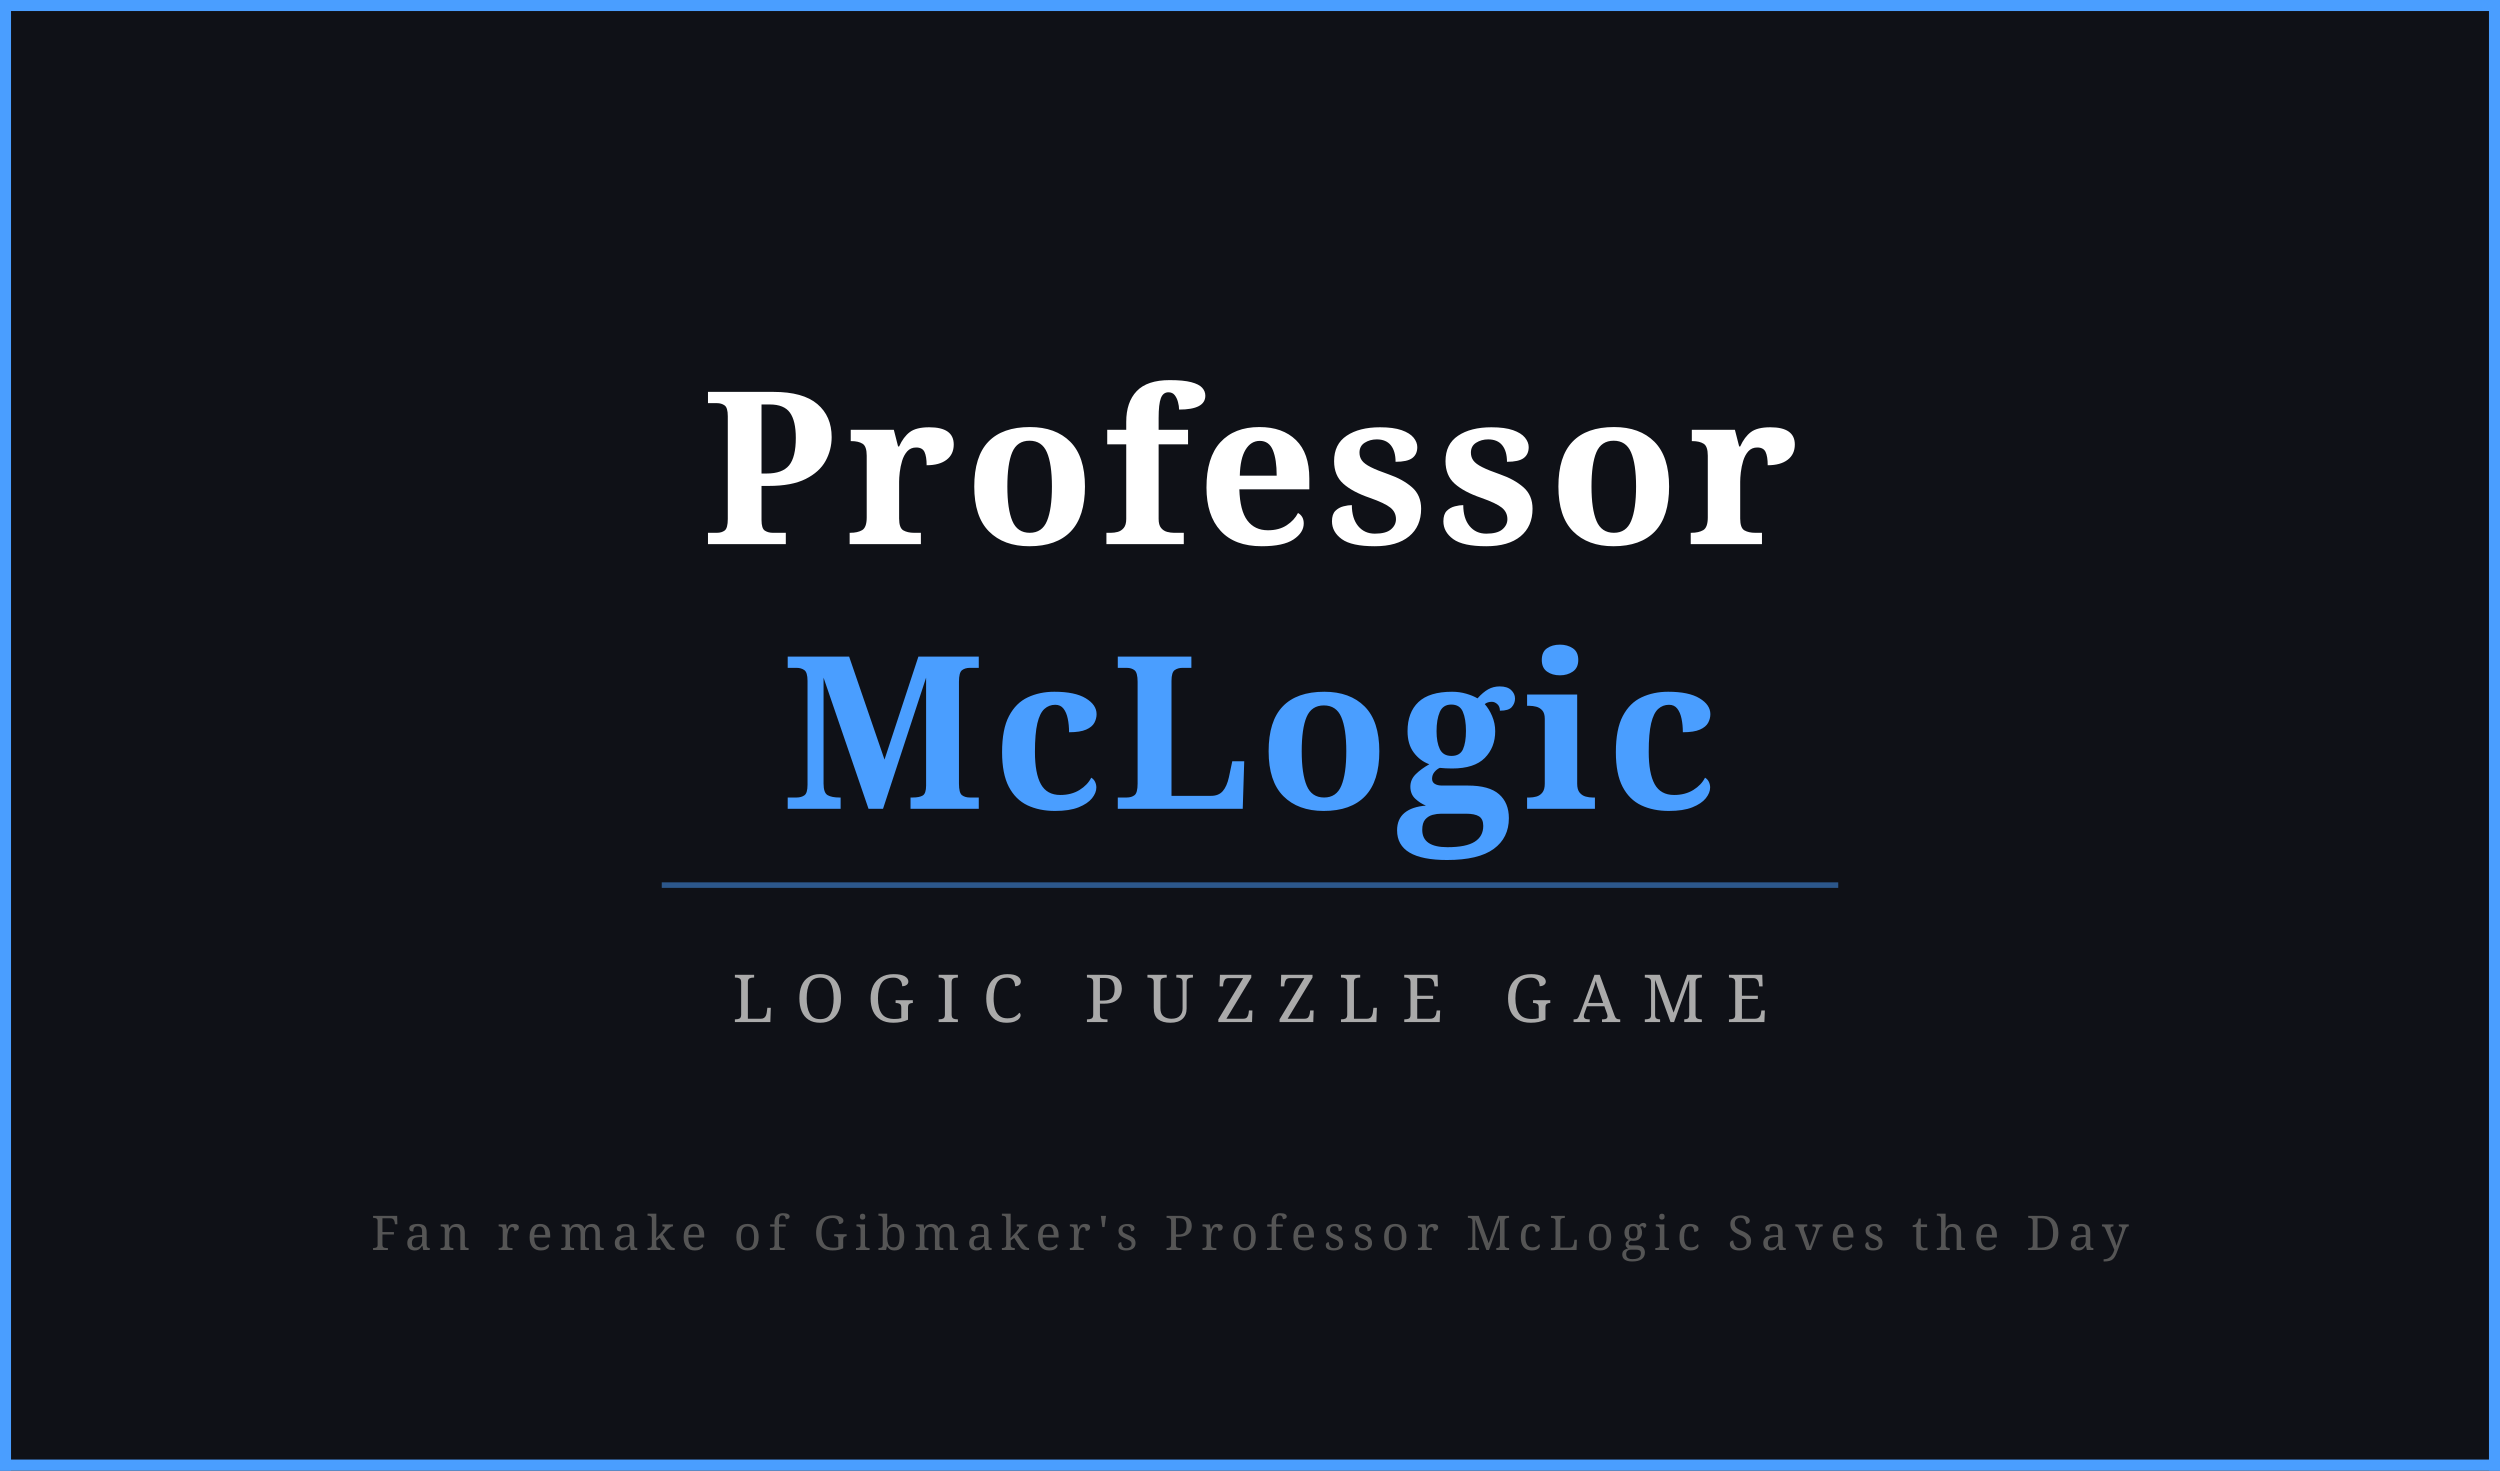
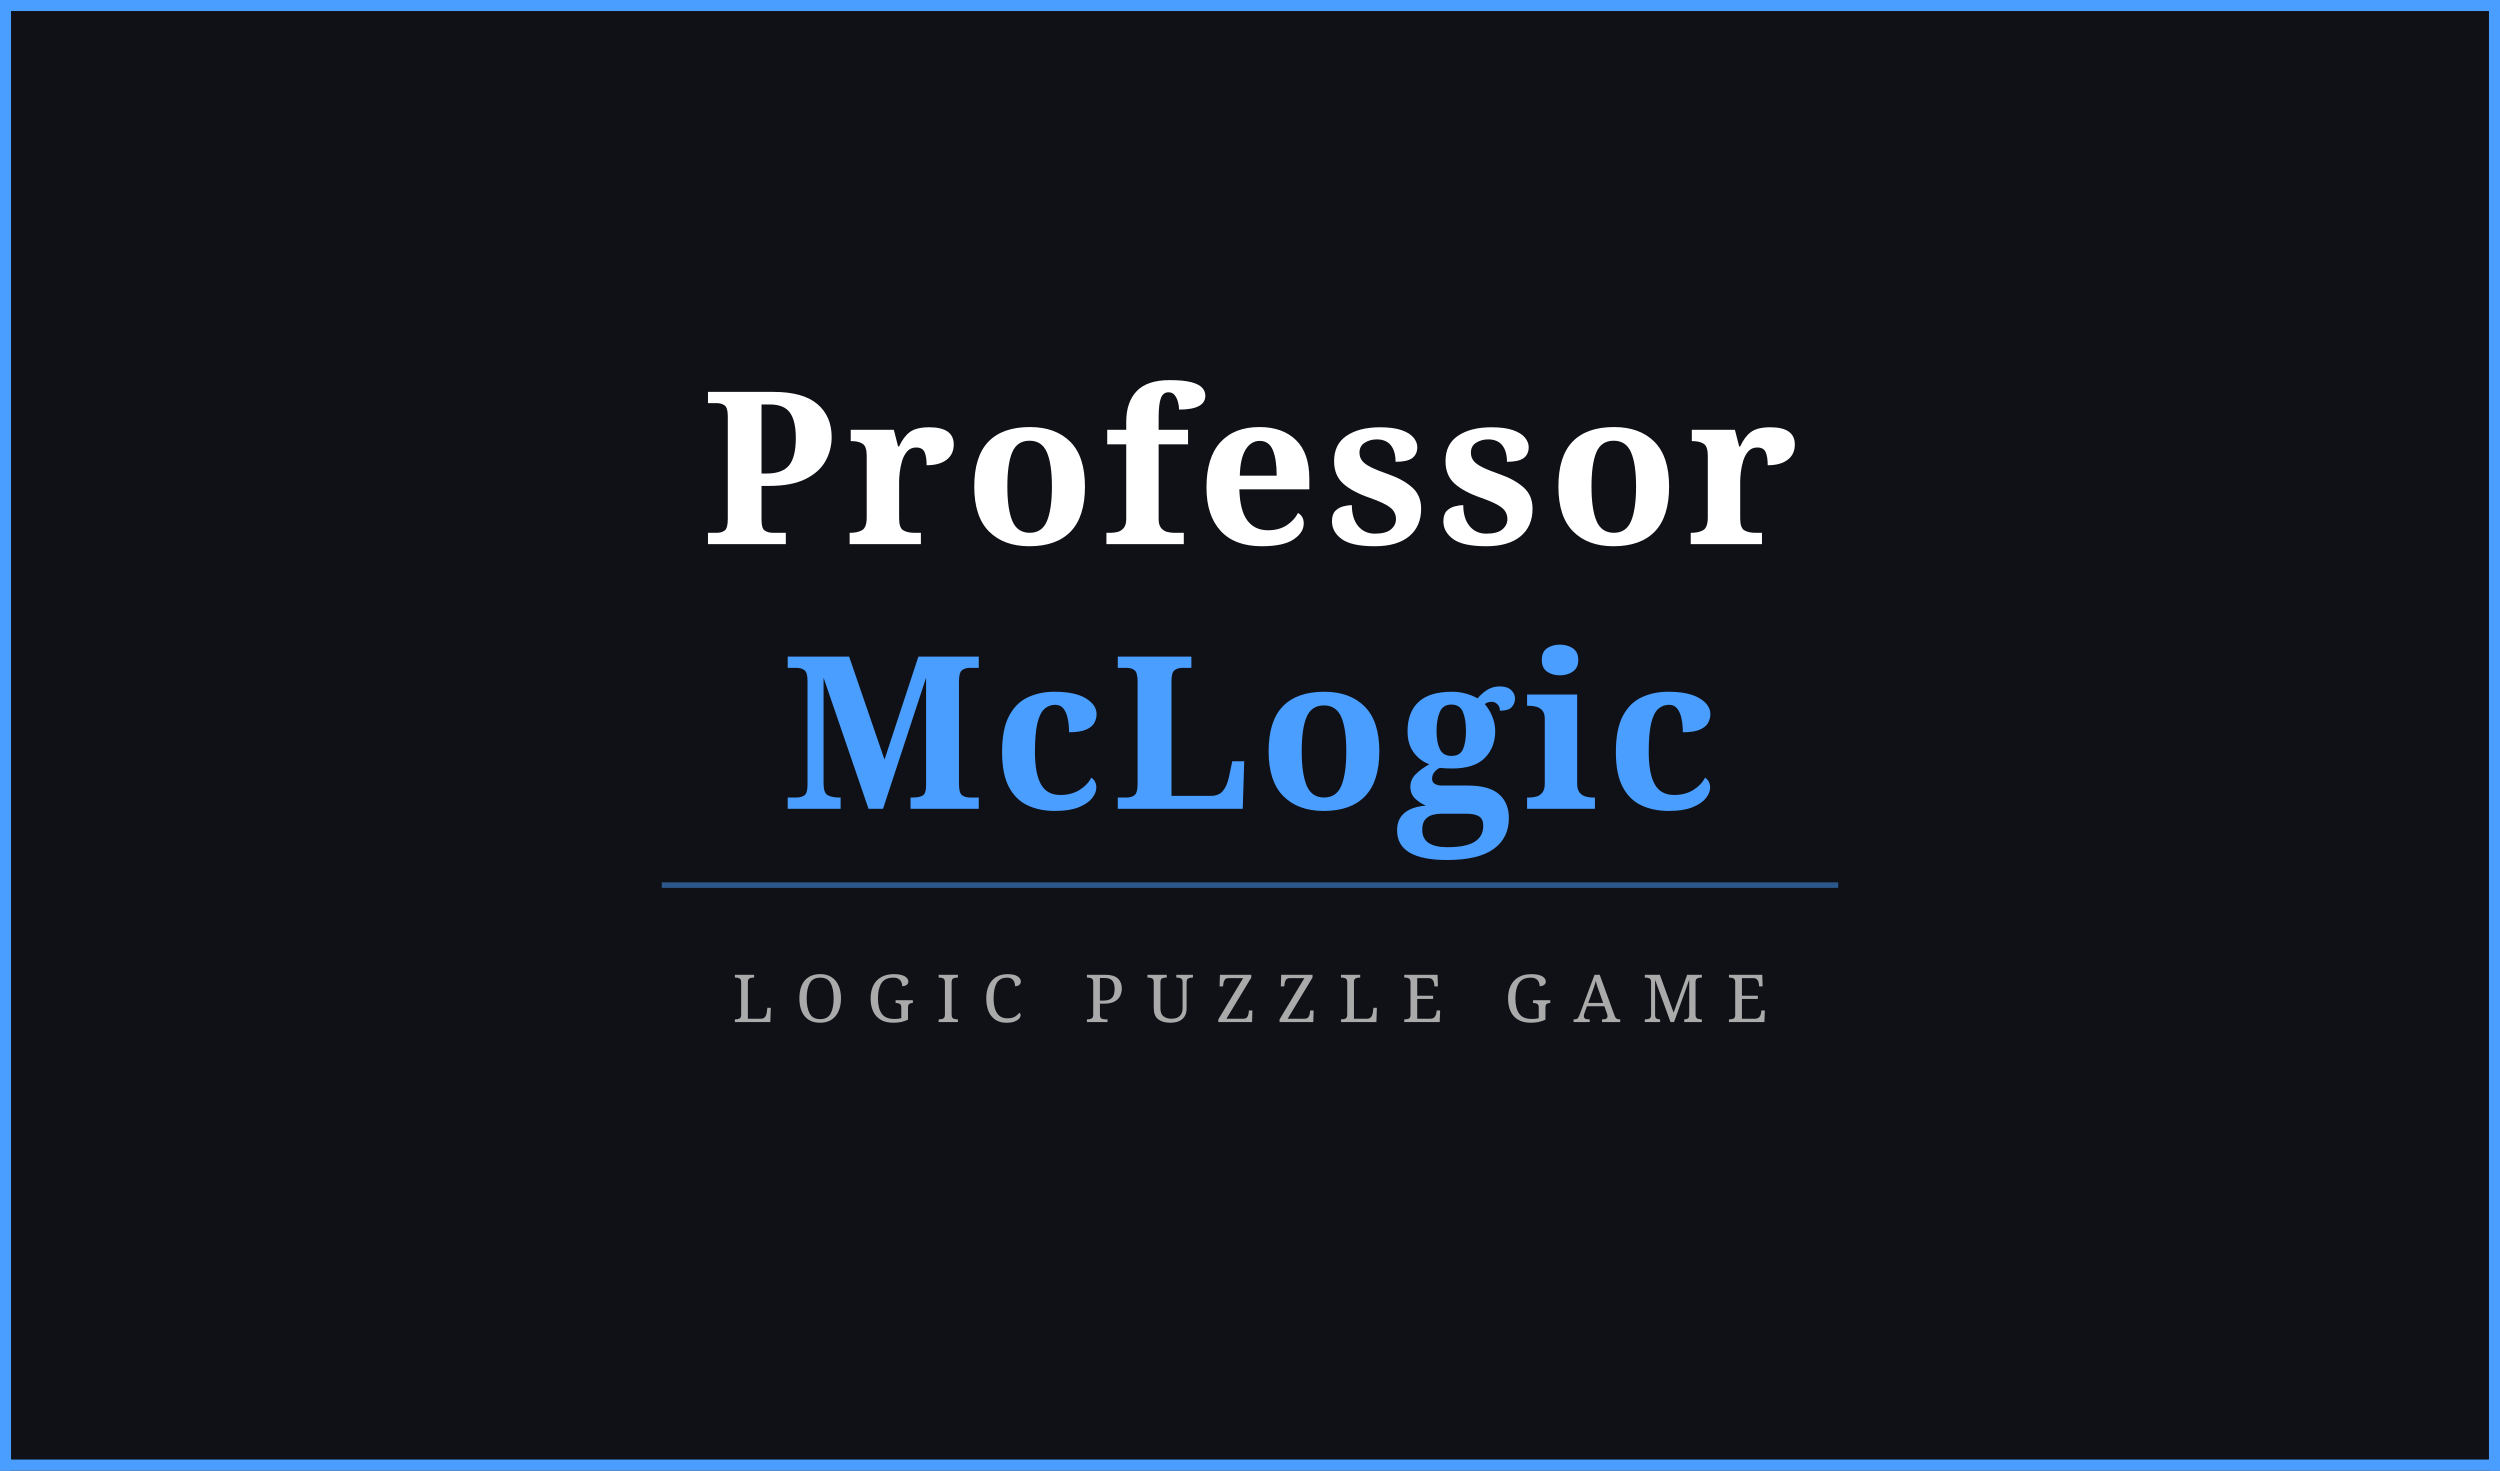
<svg xmlns="http://www.w3.org/2000/svg" width="100%" viewBox="0 0 680 400" role="img">
  <rect width="680" height="400" fill="#0f1117" style="fill:rgb(15, 17, 23);stroke:none;color:rgb(251, 251, 254);stroke-width:1px;stroke-linecap:butt;stroke-linejoin:miter;opacity:1;font-family:&quot;Anthropic Sans&quot;, -apple-system, BlinkMacSystemFont, &quot;Segoe UI&quot;, sans-serif;font-size:16px;font-weight:400;text-anchor:start;dominant-baseline:auto" />
  <rect x="0" y="0" width="680" height="3" fill="#4a9eff" style="fill:rgb(74, 158, 255);stroke:none;color:rgb(251, 251, 254);stroke-width:1px;stroke-linecap:butt;stroke-linejoin:miter;opacity:1;font-family:&quot;Anthropic Sans&quot;, -apple-system, BlinkMacSystemFont, &quot;Segoe UI&quot;, sans-serif;font-size:16px;font-weight:400;text-anchor:start;dominant-baseline:auto" />
  <rect x="0" y="397" width="680" height="3" fill="#4a9eff" style="fill:rgb(74, 158, 255);stroke:none;color:rgb(251, 251, 254);stroke-width:1px;stroke-linecap:butt;stroke-linejoin:miter;opacity:1;font-family:&quot;Anthropic Sans&quot;, -apple-system, BlinkMacSystemFont, &quot;Segoe UI&quot;, sans-serif;font-size:16px;font-weight:400;text-anchor:start;dominant-baseline:auto" />
  <rect x="0" y="0" width="3" height="400" fill="#4a9eff" style="fill:rgb(74, 158, 255);stroke:none;color:rgb(251, 251, 254);stroke-width:1px;stroke-linecap:butt;stroke-linejoin:miter;opacity:1;font-family:&quot;Anthropic Sans&quot;, -apple-system, BlinkMacSystemFont, &quot;Segoe UI&quot;, sans-serif;font-size:16px;font-weight:400;text-anchor:start;dominant-baseline:auto" />
  <rect x="677" y="0" width="3" height="400" fill="#4a9eff" style="fill:rgb(74, 158, 255);stroke:none;color:rgb(251, 251, 254);stroke-width:1px;stroke-linecap:butt;stroke-linejoin:miter;opacity:1;font-family:&quot;Anthropic Sans&quot;, -apple-system, BlinkMacSystemFont, &quot;Segoe UI&quot;, sans-serif;font-size:16px;font-weight:400;text-anchor:start;dominant-baseline:auto" />
  <text x="340" y="148" text-anchor="middle" font-family="Georgia, serif" font-size="58" font-weight="700" letter-spacing="2" fill="#ffffff" style="fill:rgb(255, 255, 255);stroke:none;color:rgb(251, 251, 254);stroke-width:1px;stroke-linecap:butt;stroke-linejoin:miter;opacity:1;font-family:Georgia, serif;font-size:58px;font-weight:700;text-anchor:middle;dominant-baseline:auto">Professor</text>
  <text x="340" y="220" text-anchor="middle" font-family="Georgia, serif" font-size="58" font-weight="700" letter-spacing="2" fill="#4a9eff" style="fill:rgb(74, 158, 255);stroke:none;color:rgb(251, 251, 254);stroke-width:1px;stroke-linecap:butt;stroke-linejoin:miter;opacity:1;font-family:Georgia, serif;font-size:58px;font-weight:700;text-anchor:middle;dominant-baseline:auto">McLogic</text>
  <rect x="180" y="240" width="320" height="1.5" fill="#4a9eff" opacity="0.5" style="fill:rgb(74, 158, 255);stroke:none;color:rgb(251, 251, 254);stroke-width:1px;stroke-linecap:butt;stroke-linejoin:miter;opacity:0.5;font-family:&quot;Anthropic Sans&quot;, -apple-system, BlinkMacSystemFont, &quot;Segoe UI&quot;, sans-serif;font-size:16px;font-weight:400;text-anchor:start;dominant-baseline:auto" />
  <text x="340" y="278" text-anchor="middle" font-family="Georgia, serif" font-size="18" font-weight="400" letter-spacing="6" fill="#aaaaaa" style="fill:rgb(170, 170, 170);stroke:none;color:rgb(251, 251, 254);stroke-width:1px;stroke-linecap:butt;stroke-linejoin:miter;opacity:1;font-family:Georgia, serif;font-size:18px;font-weight:400;text-anchor:middle;dominant-baseline:auto">LOGIC PUZZLE GAME</text>
-   <text x="340" y="340" text-anchor="middle" font-family="Georgia, serif" font-size="13" font-weight="400" letter-spacing="2" fill="#555555" style="fill:rgb(85, 85, 85);stroke:none;color:rgb(251, 251, 254);stroke-width:1px;stroke-linecap:butt;stroke-linejoin:miter;opacity:1;font-family:Georgia, serif;font-size:13px;font-weight:400;text-anchor:middle;dominant-baseline:auto">Fan remake of Gibmaker's Professor McLogic Saves the Day</text>
</svg>
